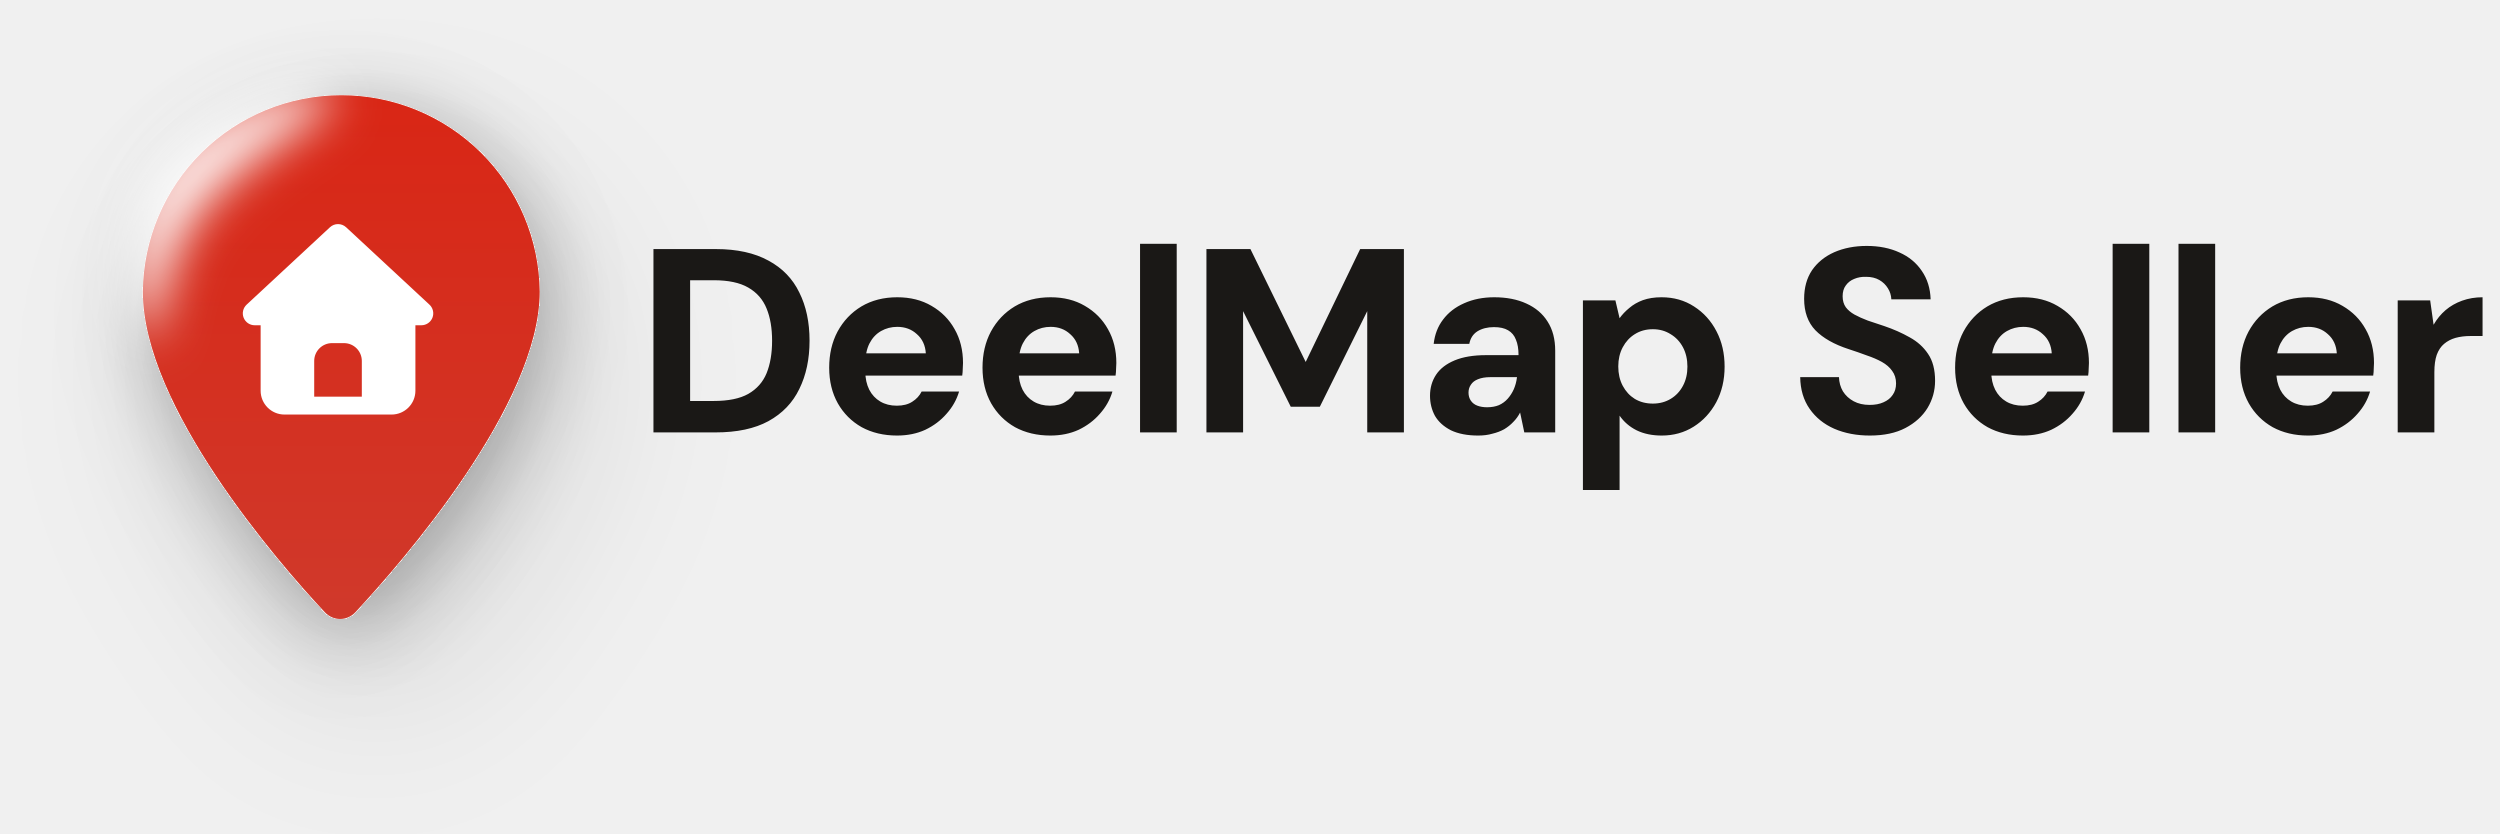
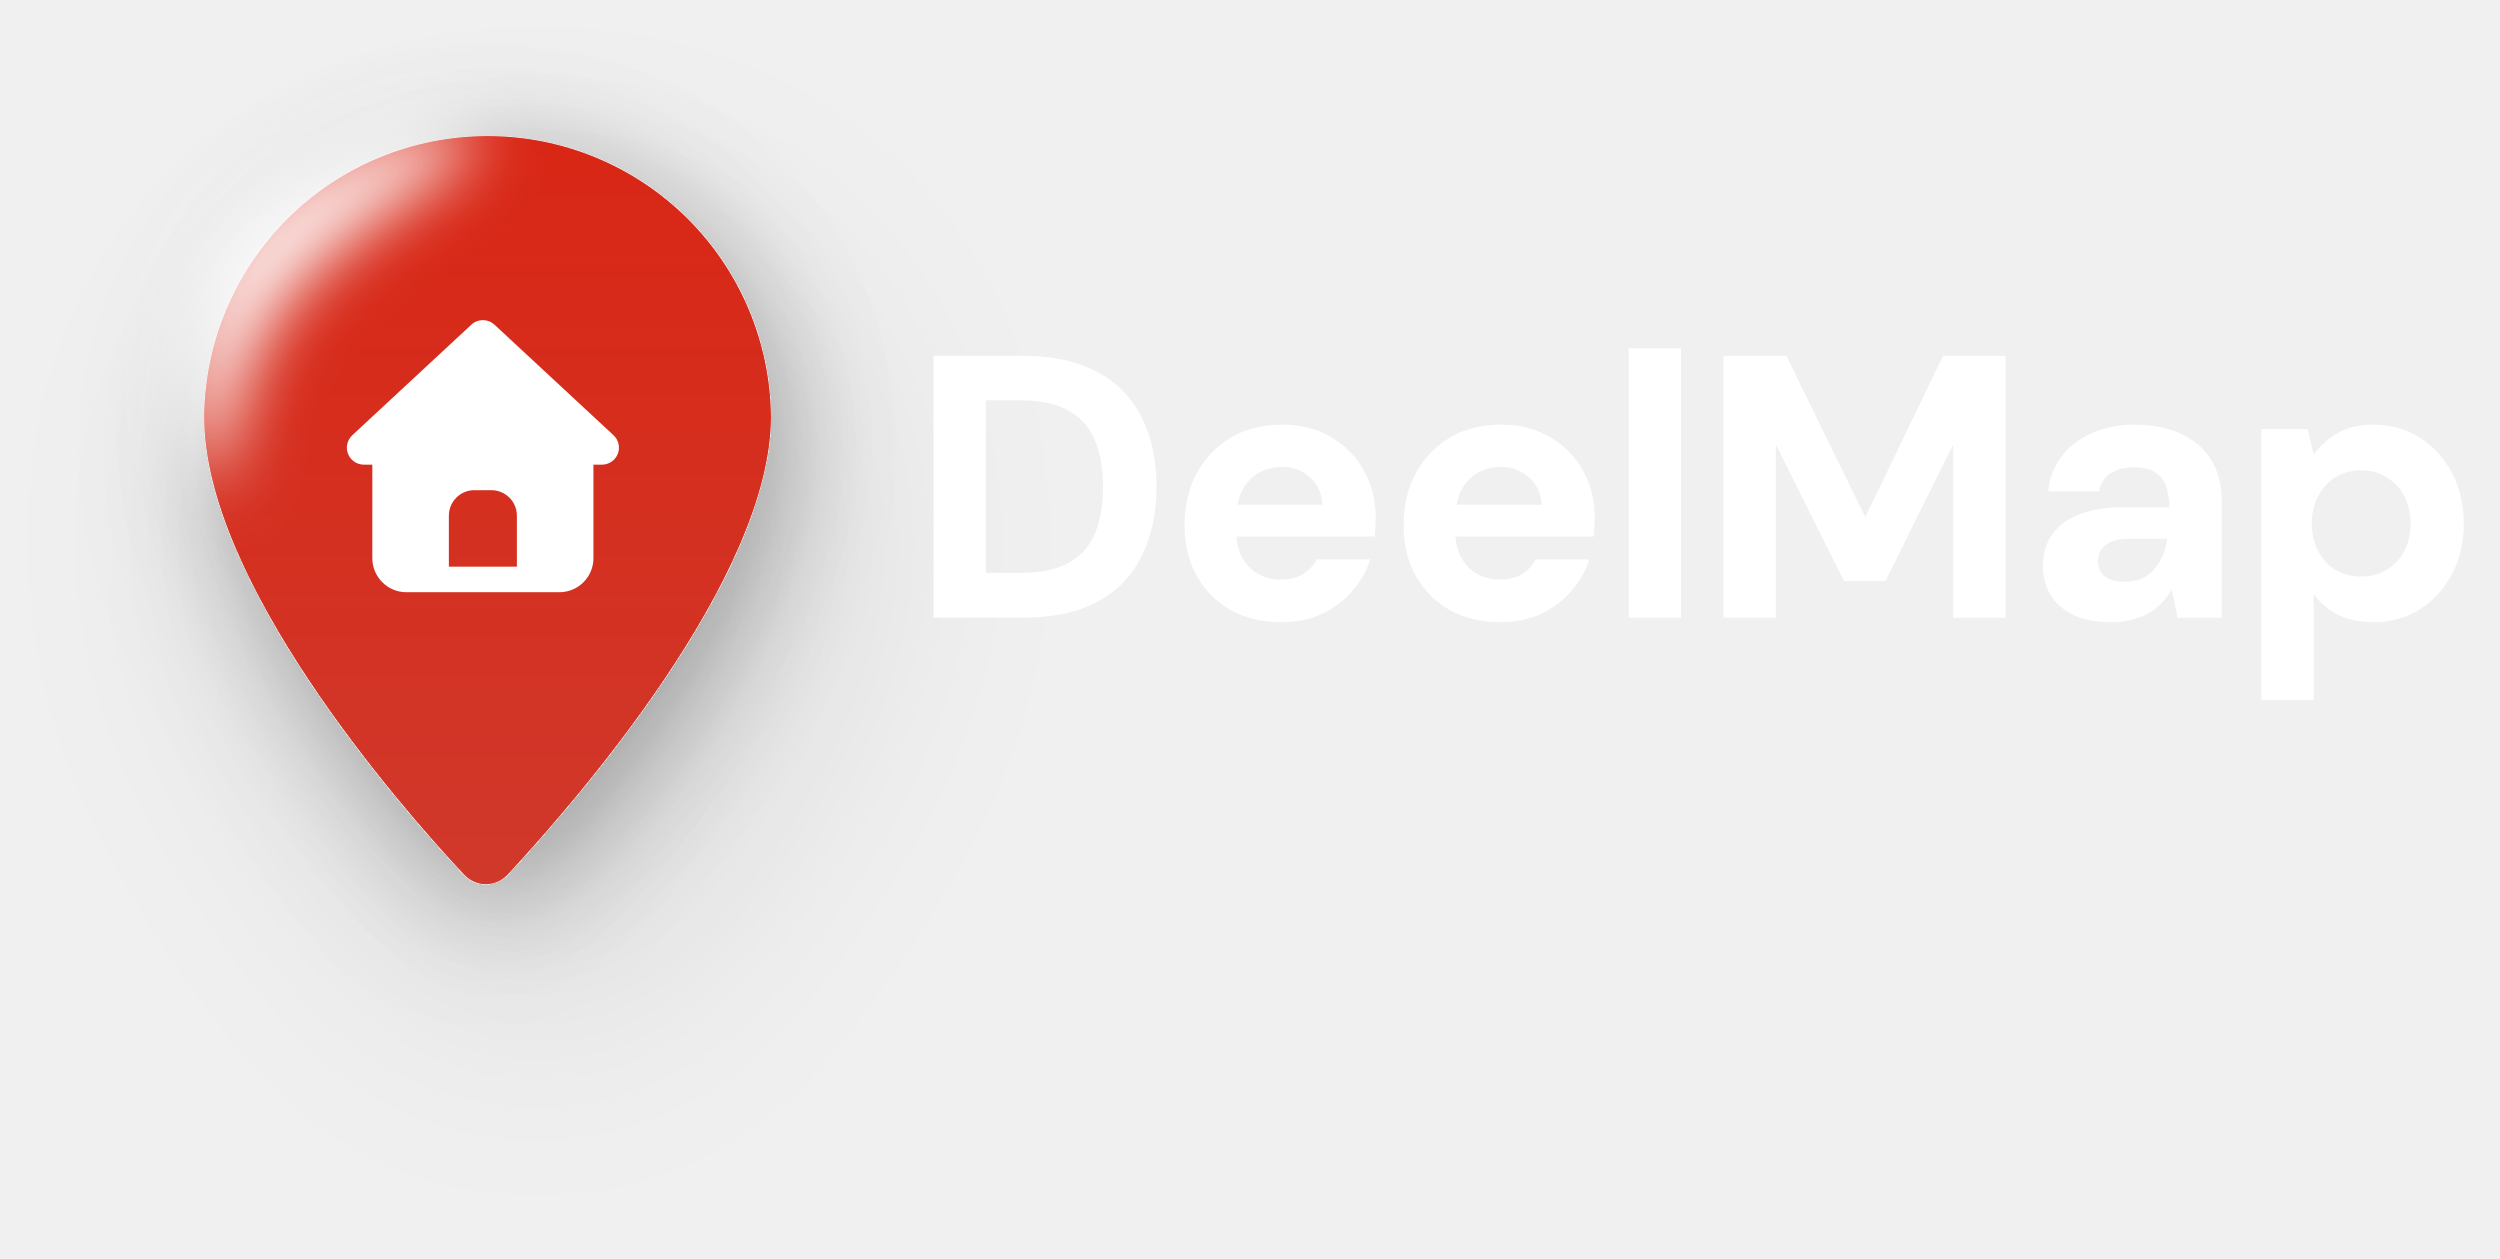
- <svg xmlns="http://www.w3.org/2000/svg" width="210" height="70" viewBox="0 0 210 70" fill="none">
-   <g filter="url(#filter0_ddd_1_4876)">
-     <path d="M28.667 8C24.275 8 20.061 9.733 16.94 12.822C13.819 15.912 12.044 20.109 12 24.5C12 34.128 23.349 47.226 27.281 51.42C28 52.187 29.148 52.183 29.864 51.414C33.78 47.204 45.333 33.982 45.333 24.5C45.289 20.109 43.514 15.912 40.393 12.822C37.272 9.733 33.058 8 28.667 8Z" fill="url(#paint0_linear_1_4876)" />
+ <svg xmlns="http://www.w3.org/2000/svg" width="147" height="74" viewBox="0 0 147 74" fill="none">
+   <g filter="url(#filter0_ddd_1_4029)">
+     <path d="M28.667 8C24.275 8 20.061 9.733 16.94 12.822C13.819 15.912 12.044 20.109 12 24.5C12 34.128 23.349 47.226 27.281 51.42C28 52.187 29.148 52.183 29.864 51.414C33.78 47.204 45.333 33.982 45.333 24.5C45.289 20.109 43.514 15.912 40.393 12.822C37.272 9.733 33.058 8 28.667 8Z" fill="url(#paint0_linear_1_4029)" />
  </g>
-   <g filter="url(#filter1_f_1_4876)">
-     <path d="M17.393 16.822C12.643 21.904 13.538 29.392 12.393 28.322C11.249 27.253 9.143 18.404 13.893 13.322C18.643 8.241 26.749 6.753 27.893 7.822C29.038 8.892 22.143 11.741 17.393 16.822Z" fill="white" />
+   <g filter="url(#filter1_f_1_4029)">
+     <path d="M17.393 16.822C12.643 21.904 13.538 29.392 12.393 28.322C11.249 27.252 9.143 18.404 13.893 13.322C18.643 8.241 26.749 6.752 27.893 7.822C29.038 8.892 22.143 11.741 17.393 16.822Z" fill="white" />
  </g>
-   <path d="M29.075 19.091C28.69 18.735 28.097 18.735 27.715 19.091L20.715 25.591C20.415 25.872 20.315 26.306 20.465 26.688C20.615 27.069 20.981 27.322 21.393 27.322H21.893V32.822C21.893 33.925 22.79 34.822 23.893 34.822H32.894C33.997 34.822 34.894 33.925 34.894 32.822V27.322H35.394C35.806 27.322 36.175 27.069 36.325 26.688C36.475 26.306 36.375 25.869 36.075 25.591L29.075 19.091ZM27.893 28.822H28.893C29.722 28.822 30.393 29.494 30.393 30.322V33.322H26.393V30.322C26.393 29.494 27.065 28.822 27.893 28.822Z" fill="white" />
-   <path d="M54.89 36.322V20.922H60.126C61.9 20.922 63.374 21.245 64.548 21.89C65.721 22.521 66.586 23.416 67.144 24.574C67.716 25.718 68.002 27.068 68.002 28.622C68.002 30.162 67.716 31.512 67.144 32.67C66.586 33.829 65.721 34.731 64.548 35.376C63.389 36.007 61.908 36.322 60.104 36.322H54.89ZM57.97 33.682H59.95C61.182 33.682 62.15 33.484 62.854 33.088C63.572 32.678 64.086 32.098 64.394 31.35C64.702 30.588 64.856 29.678 64.856 28.622C64.856 27.566 64.702 26.664 64.394 25.916C64.086 25.154 63.572 24.567 62.854 24.156C62.15 23.746 61.182 23.54 59.95 23.54H57.97V33.682ZM75.349 36.586C74.234 36.586 73.245 36.352 72.379 35.882C71.528 35.398 70.861 34.731 70.377 33.88C69.893 33.015 69.651 32.018 69.651 30.888C69.651 29.744 69.886 28.732 70.355 27.852C70.839 26.958 71.507 26.254 72.357 25.74C73.222 25.227 74.227 24.97 75.371 24.97C76.471 24.97 77.432 25.212 78.253 25.696C79.089 26.18 79.734 26.833 80.189 27.654C80.659 28.476 80.893 29.422 80.893 30.492C80.893 30.639 80.886 30.8 80.871 30.976C80.871 31.152 80.856 31.343 80.827 31.548H71.851V29.678H77.769C77.725 29.004 77.476 28.468 77.021 28.072C76.581 27.662 76.031 27.456 75.371 27.456C74.873 27.456 74.418 27.574 74.007 27.808C73.597 28.043 73.274 28.388 73.039 28.842C72.805 29.297 72.687 29.876 72.687 30.58V31.218C72.687 31.79 72.797 32.296 73.017 32.736C73.237 33.162 73.545 33.492 73.941 33.726C74.337 33.961 74.799 34.078 75.327 34.078C75.855 34.078 76.288 33.968 76.625 33.748C76.977 33.528 77.241 33.242 77.417 32.89H80.563C80.358 33.58 80.006 34.203 79.507 34.76C79.023 35.318 78.429 35.765 77.725 36.102C77.021 36.425 76.229 36.586 75.349 36.586ZM88.23 36.586C87.115 36.586 86.125 36.352 85.26 35.882C84.409 35.398 83.742 34.731 83.257 33.88C82.773 33.015 82.531 32.018 82.531 30.888C82.531 29.744 82.766 28.732 83.236 27.852C83.719 26.958 84.387 26.254 85.237 25.74C86.103 25.227 87.108 24.97 88.251 24.97C89.352 24.97 90.312 25.212 91.133 25.696C91.969 26.18 92.615 26.833 93.07 27.654C93.539 28.476 93.773 29.422 93.773 30.492C93.773 30.639 93.766 30.8 93.751 30.976C93.751 31.152 93.737 31.343 93.707 31.548H84.731V29.678H90.65C90.606 29.004 90.356 28.468 89.901 28.072C89.462 27.662 88.912 27.456 88.251 27.456C87.753 27.456 87.298 27.574 86.888 27.808C86.477 28.043 86.154 28.388 85.919 28.842C85.685 29.297 85.567 29.876 85.567 30.58V31.218C85.567 31.79 85.677 32.296 85.897 32.736C86.118 33.162 86.425 33.492 86.822 33.726C87.218 33.961 87.68 34.078 88.207 34.078C88.736 34.078 89.168 33.968 89.505 33.748C89.858 33.528 90.121 33.242 90.297 32.89H93.444C93.238 33.58 92.886 34.203 92.388 34.76C91.903 35.318 91.309 35.765 90.606 36.102C89.901 36.425 89.109 36.586 88.23 36.586ZM95.764 36.322V20.482H98.844V36.322H95.764ZM101.34 36.322V20.922H105.036L109.678 30.404L114.254 20.922H117.928V36.322H114.848V26.136L110.866 34.166H108.424L104.42 26.136V36.322H101.34ZM124.169 36.586C123.259 36.586 122.497 36.44 121.881 36.146C121.279 35.838 120.832 35.435 120.539 34.936C120.26 34.423 120.121 33.858 120.121 33.242C120.121 32.582 120.289 31.996 120.627 31.482C120.964 30.969 121.485 30.566 122.189 30.272C122.893 29.979 123.773 29.832 124.829 29.832H127.557C127.557 29.304 127.483 28.872 127.337 28.534C127.205 28.182 126.985 27.918 126.677 27.742C126.383 27.566 125.987 27.478 125.489 27.478C124.946 27.478 124.484 27.596 124.103 27.83C123.736 28.065 123.509 28.417 123.421 28.886H120.429C120.517 28.094 120.781 27.412 121.221 26.84C121.661 26.254 122.247 25.799 122.981 25.476C123.729 25.139 124.572 24.97 125.511 24.97C126.552 24.97 127.454 25.146 128.217 25.498C128.994 25.85 129.588 26.356 129.999 27.016C130.424 27.676 130.637 28.49 130.637 29.458V36.322H128.041L127.689 34.65C127.542 34.944 127.351 35.208 127.117 35.442C126.897 35.677 126.64 35.882 126.347 36.058C126.053 36.22 125.723 36.344 125.357 36.432C125.005 36.535 124.609 36.586 124.169 36.586ZM124.917 34.21C125.283 34.21 125.613 34.152 125.907 34.034C126.2 33.902 126.449 33.719 126.655 33.484C126.86 33.25 127.029 32.986 127.161 32.692C127.293 32.384 127.381 32.054 127.425 31.702V31.68H125.203C124.777 31.68 124.425 31.739 124.147 31.856C123.883 31.959 123.685 32.113 123.553 32.318C123.421 32.509 123.355 32.729 123.355 32.978C123.355 33.242 123.421 33.47 123.553 33.66C123.685 33.851 123.868 33.99 124.103 34.078C124.337 34.166 124.609 34.21 124.917 34.21ZM132.965 41.162V25.234H135.693L136.045 26.73C136.265 26.422 136.537 26.136 136.859 25.872C137.182 25.594 137.563 25.374 138.003 25.212C138.458 25.051 138.979 24.97 139.565 24.97C140.592 24.97 141.501 25.227 142.293 25.74C143.1 26.254 143.731 26.95 144.185 27.83C144.64 28.696 144.867 29.686 144.867 30.8C144.867 31.915 144.633 32.912 144.163 33.792C143.694 34.658 143.063 35.34 142.271 35.838C141.479 36.337 140.585 36.586 139.587 36.586C138.781 36.586 138.077 36.44 137.475 36.146C136.889 35.853 136.412 35.442 136.045 34.914V41.162H132.965ZM138.839 33.902C139.397 33.902 139.895 33.77 140.335 33.506C140.775 33.242 141.12 32.876 141.369 32.406C141.619 31.937 141.743 31.402 141.743 30.8C141.743 30.184 141.619 29.642 141.369 29.172C141.12 28.703 140.775 28.336 140.335 28.072C139.895 27.794 139.397 27.654 138.839 27.654C138.267 27.654 137.761 27.794 137.321 28.072C136.896 28.336 136.559 28.703 136.309 29.172C136.06 29.642 135.935 30.177 135.935 30.778C135.935 31.394 136.06 31.937 136.309 32.406C136.559 32.876 136.896 33.242 137.321 33.506C137.761 33.77 138.267 33.902 138.839 33.902ZM157.069 36.586C155.954 36.586 154.957 36.396 154.077 36.014C153.212 35.633 152.522 35.076 152.009 34.342C151.496 33.609 151.232 32.722 151.217 31.68H154.473C154.488 32.12 154.598 32.516 154.803 32.868C155.023 33.22 155.324 33.499 155.705 33.704C156.086 33.91 156.534 34.012 157.047 34.012C157.502 34.012 157.89 33.939 158.213 33.792C158.55 33.646 158.807 33.44 158.983 33.176C159.174 32.912 159.269 32.59 159.269 32.208C159.269 31.798 159.159 31.446 158.939 31.152C158.734 30.859 158.448 30.61 158.081 30.404C157.714 30.199 157.289 30.016 156.805 29.854C156.336 29.678 155.83 29.502 155.287 29.326C154.07 28.93 153.138 28.402 152.493 27.742C151.862 27.082 151.547 26.202 151.547 25.102C151.547 24.164 151.767 23.364 152.207 22.704C152.662 22.044 153.285 21.538 154.077 21.186C154.884 20.834 155.793 20.658 156.805 20.658C157.846 20.658 158.763 20.842 159.555 21.208C160.347 21.56 160.97 22.074 161.425 22.748C161.894 23.423 162.144 24.222 162.173 25.146H158.873C158.858 24.809 158.763 24.501 158.587 24.222C158.411 23.929 158.169 23.694 157.861 23.518C157.553 23.342 157.186 23.254 156.761 23.254C156.394 23.24 156.057 23.298 155.749 23.43C155.456 23.548 155.221 23.731 155.045 23.98C154.869 24.215 154.781 24.516 154.781 24.882C154.781 25.249 154.869 25.557 155.045 25.806C155.221 26.041 155.463 26.246 155.771 26.422C156.094 26.598 156.468 26.767 156.893 26.928C157.318 27.075 157.78 27.229 158.279 27.39C159.056 27.654 159.768 27.97 160.413 28.336C161.058 28.688 161.572 29.15 161.953 29.722C162.349 30.294 162.547 31.05 162.547 31.988C162.547 32.81 162.334 33.572 161.909 34.276C161.484 34.966 160.868 35.523 160.061 35.948C159.254 36.374 158.257 36.586 157.069 36.586ZM169.927 36.586C168.812 36.586 167.822 36.352 166.957 35.882C166.106 35.398 165.439 34.731 164.955 33.88C164.471 33.015 164.229 32.018 164.229 30.888C164.229 29.744 164.464 28.732 164.933 27.852C165.417 26.958 166.084 26.254 166.935 25.74C167.8 25.227 168.805 24.97 169.949 24.97C171.049 24.97 172.01 25.212 172.831 25.696C173.667 26.18 174.312 26.833 174.767 27.654C175.236 28.476 175.471 29.422 175.471 30.492C175.471 30.639 175.464 30.8 175.449 30.976C175.449 31.152 175.434 31.343 175.405 31.548H166.429V29.678H172.347C172.303 29.004 172.054 28.468 171.599 28.072C171.159 27.662 170.609 27.456 169.949 27.456C169.45 27.456 168.996 27.574 168.585 27.808C168.174 28.043 167.852 28.388 167.617 28.842C167.382 29.297 167.265 29.876 167.265 30.58V31.218C167.265 31.79 167.375 32.296 167.595 32.736C167.815 33.162 168.123 33.492 168.519 33.726C168.915 33.961 169.377 34.078 169.905 34.078C170.433 34.078 170.866 33.968 171.203 33.748C171.555 33.528 171.819 33.242 171.995 32.89H175.141C174.936 33.58 174.584 34.203 174.085 34.76C173.601 35.318 173.007 35.765 172.303 36.102C171.599 36.425 170.807 36.586 169.927 36.586ZM177.461 36.322V20.482H180.541V36.322H177.461ZM182.994 36.322V20.482H186.074V36.322H182.994ZM193.872 36.586C192.758 36.586 191.768 36.352 190.902 35.882C190.052 35.398 189.384 34.731 188.9 33.88C188.416 33.015 188.174 32.018 188.174 30.888C188.174 29.744 188.409 28.732 188.878 27.852C189.362 26.958 190.03 26.254 190.88 25.74C191.746 25.227 192.75 24.97 193.894 24.97C194.994 24.97 195.955 25.212 196.776 25.696C197.612 26.18 198.258 26.833 198.712 27.654C199.182 28.476 199.416 29.422 199.416 30.492C199.416 30.639 199.409 30.8 199.394 30.976C199.394 31.152 199.38 31.343 199.35 31.548H190.374V29.678H196.292C196.248 29.004 195.999 28.468 195.544 28.072C195.104 27.662 194.554 27.456 193.894 27.456C193.396 27.456 192.941 27.574 192.53 27.808C192.12 28.043 191.797 28.388 191.562 28.842C191.328 29.297 191.21 29.876 191.21 30.58V31.218C191.21 31.79 191.32 32.296 191.54 32.736C191.76 33.162 192.068 33.492 192.464 33.726C192.86 33.961 193.322 34.078 193.85 34.078C194.378 34.078 194.811 33.968 195.148 33.748C195.5 33.528 195.764 33.242 195.94 32.89H199.086C198.881 33.58 198.529 34.203 198.03 34.76C197.546 35.318 196.952 35.765 196.248 36.102C195.544 36.425 194.752 36.586 193.872 36.586ZM201.407 36.322V25.234H204.135L204.421 27.28C204.699 26.796 205.037 26.386 205.433 26.048C205.829 25.711 206.291 25.447 206.819 25.256C207.347 25.066 207.919 24.97 208.535 24.97V28.226H207.501C207.061 28.226 206.65 28.278 206.269 28.38C205.902 28.483 205.579 28.652 205.301 28.886C205.037 29.106 204.831 29.414 204.685 29.81C204.553 30.192 204.487 30.676 204.487 31.262V36.322H201.407Z" fill="#1A1816" />
+   <path d="M29.075 19.091C28.69 18.735 28.097 18.735 27.715 19.091L20.715 25.591C20.415 25.872 20.315 26.307 20.465 26.688C20.615 27.069 20.981 27.322 21.393 27.322H21.893V32.822C21.893 33.925 22.79 34.822 23.893 34.822H32.894C33.997 34.822 34.894 33.925 34.894 32.822V27.322H35.394C35.806 27.322 36.175 27.069 36.325 26.688C36.475 26.307 36.375 25.869 36.075 25.591L29.075 19.091ZM27.893 28.822H28.893C29.722 28.822 30.393 29.494 30.393 30.322V33.322H26.393V30.322C26.393 29.494 27.065 28.822 27.893 28.822Z" fill="white" />
+   <path d="M54.89 36.322V20.922H60.126C61.9 20.922 63.374 21.245 64.548 21.89C65.721 22.521 66.586 23.416 67.144 24.574C67.716 25.718 68.002 27.068 68.002 28.622C68.002 30.162 67.716 31.512 67.144 32.67C66.586 33.829 65.721 34.731 64.548 35.376C63.389 36.007 61.908 36.322 60.104 36.322H54.89ZM57.97 33.682H59.95C61.182 33.682 62.15 33.484 62.854 33.088C63.572 32.678 64.086 32.098 64.394 31.35C64.702 30.588 64.856 29.678 64.856 28.622C64.856 27.566 64.702 26.664 64.394 25.916C64.086 25.154 63.572 24.567 62.854 24.156C62.15 23.746 61.182 23.54 59.95 23.54H57.97V33.682ZM75.349 36.586C74.234 36.586 73.245 36.352 72.379 35.882C71.528 35.398 70.861 34.731 70.377 33.88C69.893 33.015 69.651 32.018 69.651 30.888C69.651 29.744 69.886 28.732 70.355 27.852C70.839 26.958 71.507 26.254 72.357 25.74C73.222 25.227 74.227 24.97 75.371 24.97C76.471 24.97 77.432 25.212 78.253 25.696C79.089 26.18 79.734 26.833 80.189 27.654C80.659 28.476 80.893 29.422 80.893 30.492C80.893 30.639 80.886 30.8 80.871 30.976C80.871 31.152 80.856 31.343 80.827 31.548H71.851V29.678H77.769C77.725 29.004 77.476 28.468 77.021 28.072C76.581 27.662 76.031 27.456 75.371 27.456C74.873 27.456 74.418 27.574 74.007 27.808C73.597 28.043 73.274 28.388 73.039 28.842C72.805 29.297 72.687 29.876 72.687 30.58V31.218C72.687 31.79 72.797 32.296 73.017 32.736C73.237 33.162 73.545 33.492 73.941 33.726C74.337 33.961 74.799 34.078 75.327 34.078C75.855 34.078 76.288 33.968 76.625 33.748C76.977 33.528 77.241 33.242 77.417 32.89H80.563C80.358 33.58 80.006 34.203 79.507 34.76C79.023 35.318 78.429 35.765 77.725 36.102C77.021 36.425 76.229 36.586 75.349 36.586ZM88.23 36.586C87.115 36.586 86.125 36.352 85.26 35.882C84.409 35.398 83.742 34.731 83.257 33.88C82.773 33.015 82.531 32.018 82.531 30.888C82.531 29.744 82.766 28.732 83.236 27.852C83.719 26.958 84.387 26.254 85.237 25.74C86.103 25.227 87.108 24.97 88.251 24.97C89.352 24.97 90.312 25.212 91.133 25.696C91.969 26.18 92.615 26.833 93.07 27.654C93.539 28.476 93.773 29.422 93.773 30.492C93.773 30.639 93.766 30.8 93.751 30.976C93.751 31.152 93.737 31.343 93.707 31.548H84.731V29.678H90.65C90.606 29.004 90.356 28.468 89.901 28.072C89.462 27.662 88.912 27.456 88.251 27.456C87.753 27.456 87.298 27.574 86.888 27.808C86.477 28.043 86.154 28.388 85.919 28.842C85.685 29.297 85.567 29.876 85.567 30.58V31.218C85.567 31.79 85.677 32.296 85.897 32.736C86.118 33.162 86.425 33.492 86.822 33.726C87.218 33.961 87.68 34.078 88.207 34.078C88.736 34.078 89.168 33.968 89.505 33.748C89.858 33.528 90.121 33.242 90.297 32.89H93.444C93.238 33.58 92.886 34.203 92.388 34.76C91.903 35.318 91.309 35.765 90.606 36.102C89.901 36.425 89.109 36.586 88.23 36.586ZM95.764 36.322V20.482H98.844V36.322H95.764ZM101.34 36.322V20.922H105.036L109.678 30.404L114.254 20.922H117.928V36.322H114.848V26.136L110.866 34.166H108.424L104.42 26.136V36.322H101.34ZM124.169 36.586C123.259 36.586 122.497 36.44 121.881 36.146C121.279 35.838 120.832 35.435 120.539 34.936C120.26 34.423 120.121 33.858 120.121 33.242C120.121 32.582 120.289 31.996 120.627 31.482C120.964 30.969 121.485 30.566 122.189 30.272C122.893 29.979 123.773 29.832 124.829 29.832H127.557C127.557 29.304 127.483 28.872 127.337 28.534C127.205 28.182 126.985 27.918 126.677 27.742C126.383 27.566 125.987 27.478 125.489 27.478C124.946 27.478 124.484 27.596 124.103 27.83C123.736 28.065 123.509 28.417 123.421 28.886H120.429C120.517 28.094 120.781 27.412 121.221 26.84C121.661 26.254 122.247 25.799 122.981 25.476C123.729 25.139 124.572 24.97 125.511 24.97C126.552 24.97 127.454 25.146 128.217 25.498C128.994 25.85 129.588 26.356 129.999 27.016C130.424 27.676 130.637 28.49 130.637 29.458V36.322H128.041L127.689 34.65C127.542 34.944 127.351 35.208 127.117 35.442C126.897 35.677 126.64 35.882 126.347 36.058C126.053 36.22 125.723 36.344 125.357 36.432C125.005 36.535 124.609 36.586 124.169 36.586ZM124.917 34.21C125.283 34.21 125.613 34.152 125.907 34.034C126.2 33.902 126.449 33.719 126.655 33.484C126.86 33.25 127.029 32.986 127.161 32.692C127.293 32.384 127.381 32.054 127.425 31.702V31.68H125.203C124.777 31.68 124.425 31.739 124.147 31.856C123.883 31.959 123.685 32.113 123.553 32.318C123.421 32.509 123.355 32.729 123.355 32.978C123.355 33.242 123.421 33.47 123.553 33.66C123.685 33.851 123.868 33.99 124.103 34.078C124.337 34.166 124.609 34.21 124.917 34.21ZM132.965 41.162V25.234H135.693L136.045 26.73C136.265 26.422 136.537 26.136 136.859 25.872C137.182 25.594 137.563 25.374 138.003 25.212C138.458 25.051 138.979 24.97 139.565 24.97C140.592 24.97 141.501 25.227 142.293 25.74C143.1 26.254 143.731 26.95 144.185 27.83C144.64 28.696 144.867 29.686 144.867 30.8C144.867 31.915 144.633 32.912 144.163 33.792C143.694 34.658 143.063 35.34 142.271 35.838C141.479 36.337 140.585 36.586 139.587 36.586C138.781 36.586 138.077 36.44 137.475 36.146C136.889 35.853 136.412 35.442 136.045 34.914V41.162H132.965ZM138.839 33.902C139.397 33.902 139.895 33.77 140.335 33.506C140.775 33.242 141.12 32.876 141.369 32.406C141.619 31.937 141.743 31.402 141.743 30.8C141.743 30.184 141.619 29.642 141.369 29.172C141.12 28.703 140.775 28.336 140.335 28.072C139.895 27.794 139.397 27.654 138.839 27.654C138.267 27.654 137.761 27.794 137.321 28.072C136.896 28.336 136.559 28.703 136.309 29.172C136.06 29.642 135.935 30.177 135.935 30.778C135.935 31.394 136.06 31.937 136.309 32.406C136.559 32.876 136.896 33.242 137.321 33.506C137.761 33.77 138.267 33.902 138.839 33.902Z" fill="white" />
  <defs>
-     <filter id="filter0_ddd_1_4876" x="0" y="0" width="63.333" height="73.993" filterUnits="userSpaceOnUse" color-interpolation-filters="sRGB">
+     <filter id="filter0_ddd_1_4029" x="0" y="0" width="63.333" height="73.993" filterUnits="userSpaceOnUse" color-interpolation-filters="sRGB">
      <feFlood flood-opacity="0" result="BackgroundImageFix" />
      <feColorMatrix in="SourceAlpha" type="matrix" values="0 0 0 0 0 0 0 0 0 0 0 0 0 0 0 0 0 0 127 0" result="hardAlpha" />
      <feOffset dy="2" />
      <feGaussianBlur stdDeviation="4" />
      <feComposite in2="hardAlpha" operator="out" />
      <feColorMatrix type="matrix" values="0 0 0 0 0 0 0 0 0 0 0 0 0 0 0 0 0 0 0.12 0" />
-       <feBlend mode="normal" in2="BackgroundImageFix" result="effect1_dropShadow_1_4876" />
+       <feBlend mode="normal" in2="BackgroundImageFix" result="effect1_dropShadow_1_4029" />
      <feColorMatrix in="SourceAlpha" type="matrix" values="0 0 0 0 0 0 0 0 0 0 0 0 0 0 0 0 0 0 127 0" result="hardAlpha" />
      <feOffset dx="1" dy="1" />
      <feGaussianBlur stdDeviation="3" />
      <feComposite in2="hardAlpha" operator="out" />
      <feColorMatrix type="matrix" values="0 0 0 0 0 0 0 0 0 0 0 0 0 0 0 0 0 0 0.18 0" />
-       <feBlend mode="normal" in2="effect1_dropShadow_1_4876" result="effect2_dropShadow_1_4876" />
+       <feBlend mode="normal" in2="effect1_dropShadow_1_4029" result="effect2_dropShadow_1_4029" />
      <feColorMatrix in="SourceAlpha" type="matrix" values="0 0 0 0 0 0 0 0 0 0 0 0 0 0 0 0 0 0 127 0" result="hardAlpha" />
      <feOffset dx="3" dy="7" />
      <feGaussianBlur stdDeviation="7.5" />
      <feComposite in2="hardAlpha" operator="out" />
      <feColorMatrix type="matrix" values="0 0 0 0 0 0 0 0 0 0 0 0 0 0 0 0 0 0 0.12 0" />
-       <feBlend mode="normal" in2="effect2_dropShadow_1_4876" result="effect3_dropShadow_1_4876" />
-       <feBlend mode="normal" in="SourceGraphic" in2="effect3_dropShadow_1_4876" result="shape" />
+       <feBlend mode="normal" in2="effect2_dropShadow_1_4029" result="effect3_dropShadow_1_4029" />
+       <feBlend mode="normal" in="SourceGraphic" in2="effect3_dropShadow_1_4029" result="shape" />
    </filter>
-     <filter id="filter1_f_1_4876" x="6.927" y="3.496" width="25.093" height="28.93" filterUnits="userSpaceOnUse" color-interpolation-filters="sRGB">
+     <filter id="filter1_f_1_4029" x="6.927" y="3.496" width="25.093" height="28.93" filterUnits="userSpaceOnUse" color-interpolation-filters="sRGB">
      <feFlood flood-opacity="0" result="BackgroundImageFix" />
      <feBlend mode="normal" in="SourceGraphic" in2="BackgroundImageFix" result="shape" />
-       <feGaussianBlur stdDeviation="2" result="effect1_foregroundBlur_1_4876" />
+       <feGaussianBlur stdDeviation="2" result="effect1_foregroundBlur_1_4029" />
    </filter>
-     <linearGradient id="paint0_linear_1_4876" x1="28.667" y1="8" x2="28.667" y2="52.756" gradientUnits="userSpaceOnUse">
+     <linearGradient id="paint0_linear_1_4029" x1="28.667" y1="8" x2="28.667" y2="52.756" gradientUnits="userSpaceOnUse">
      <stop stop-color="#D92615" />
      <stop offset="1" stop-color="#D0392B" />
    </linearGradient>
  </defs>
</svg>
